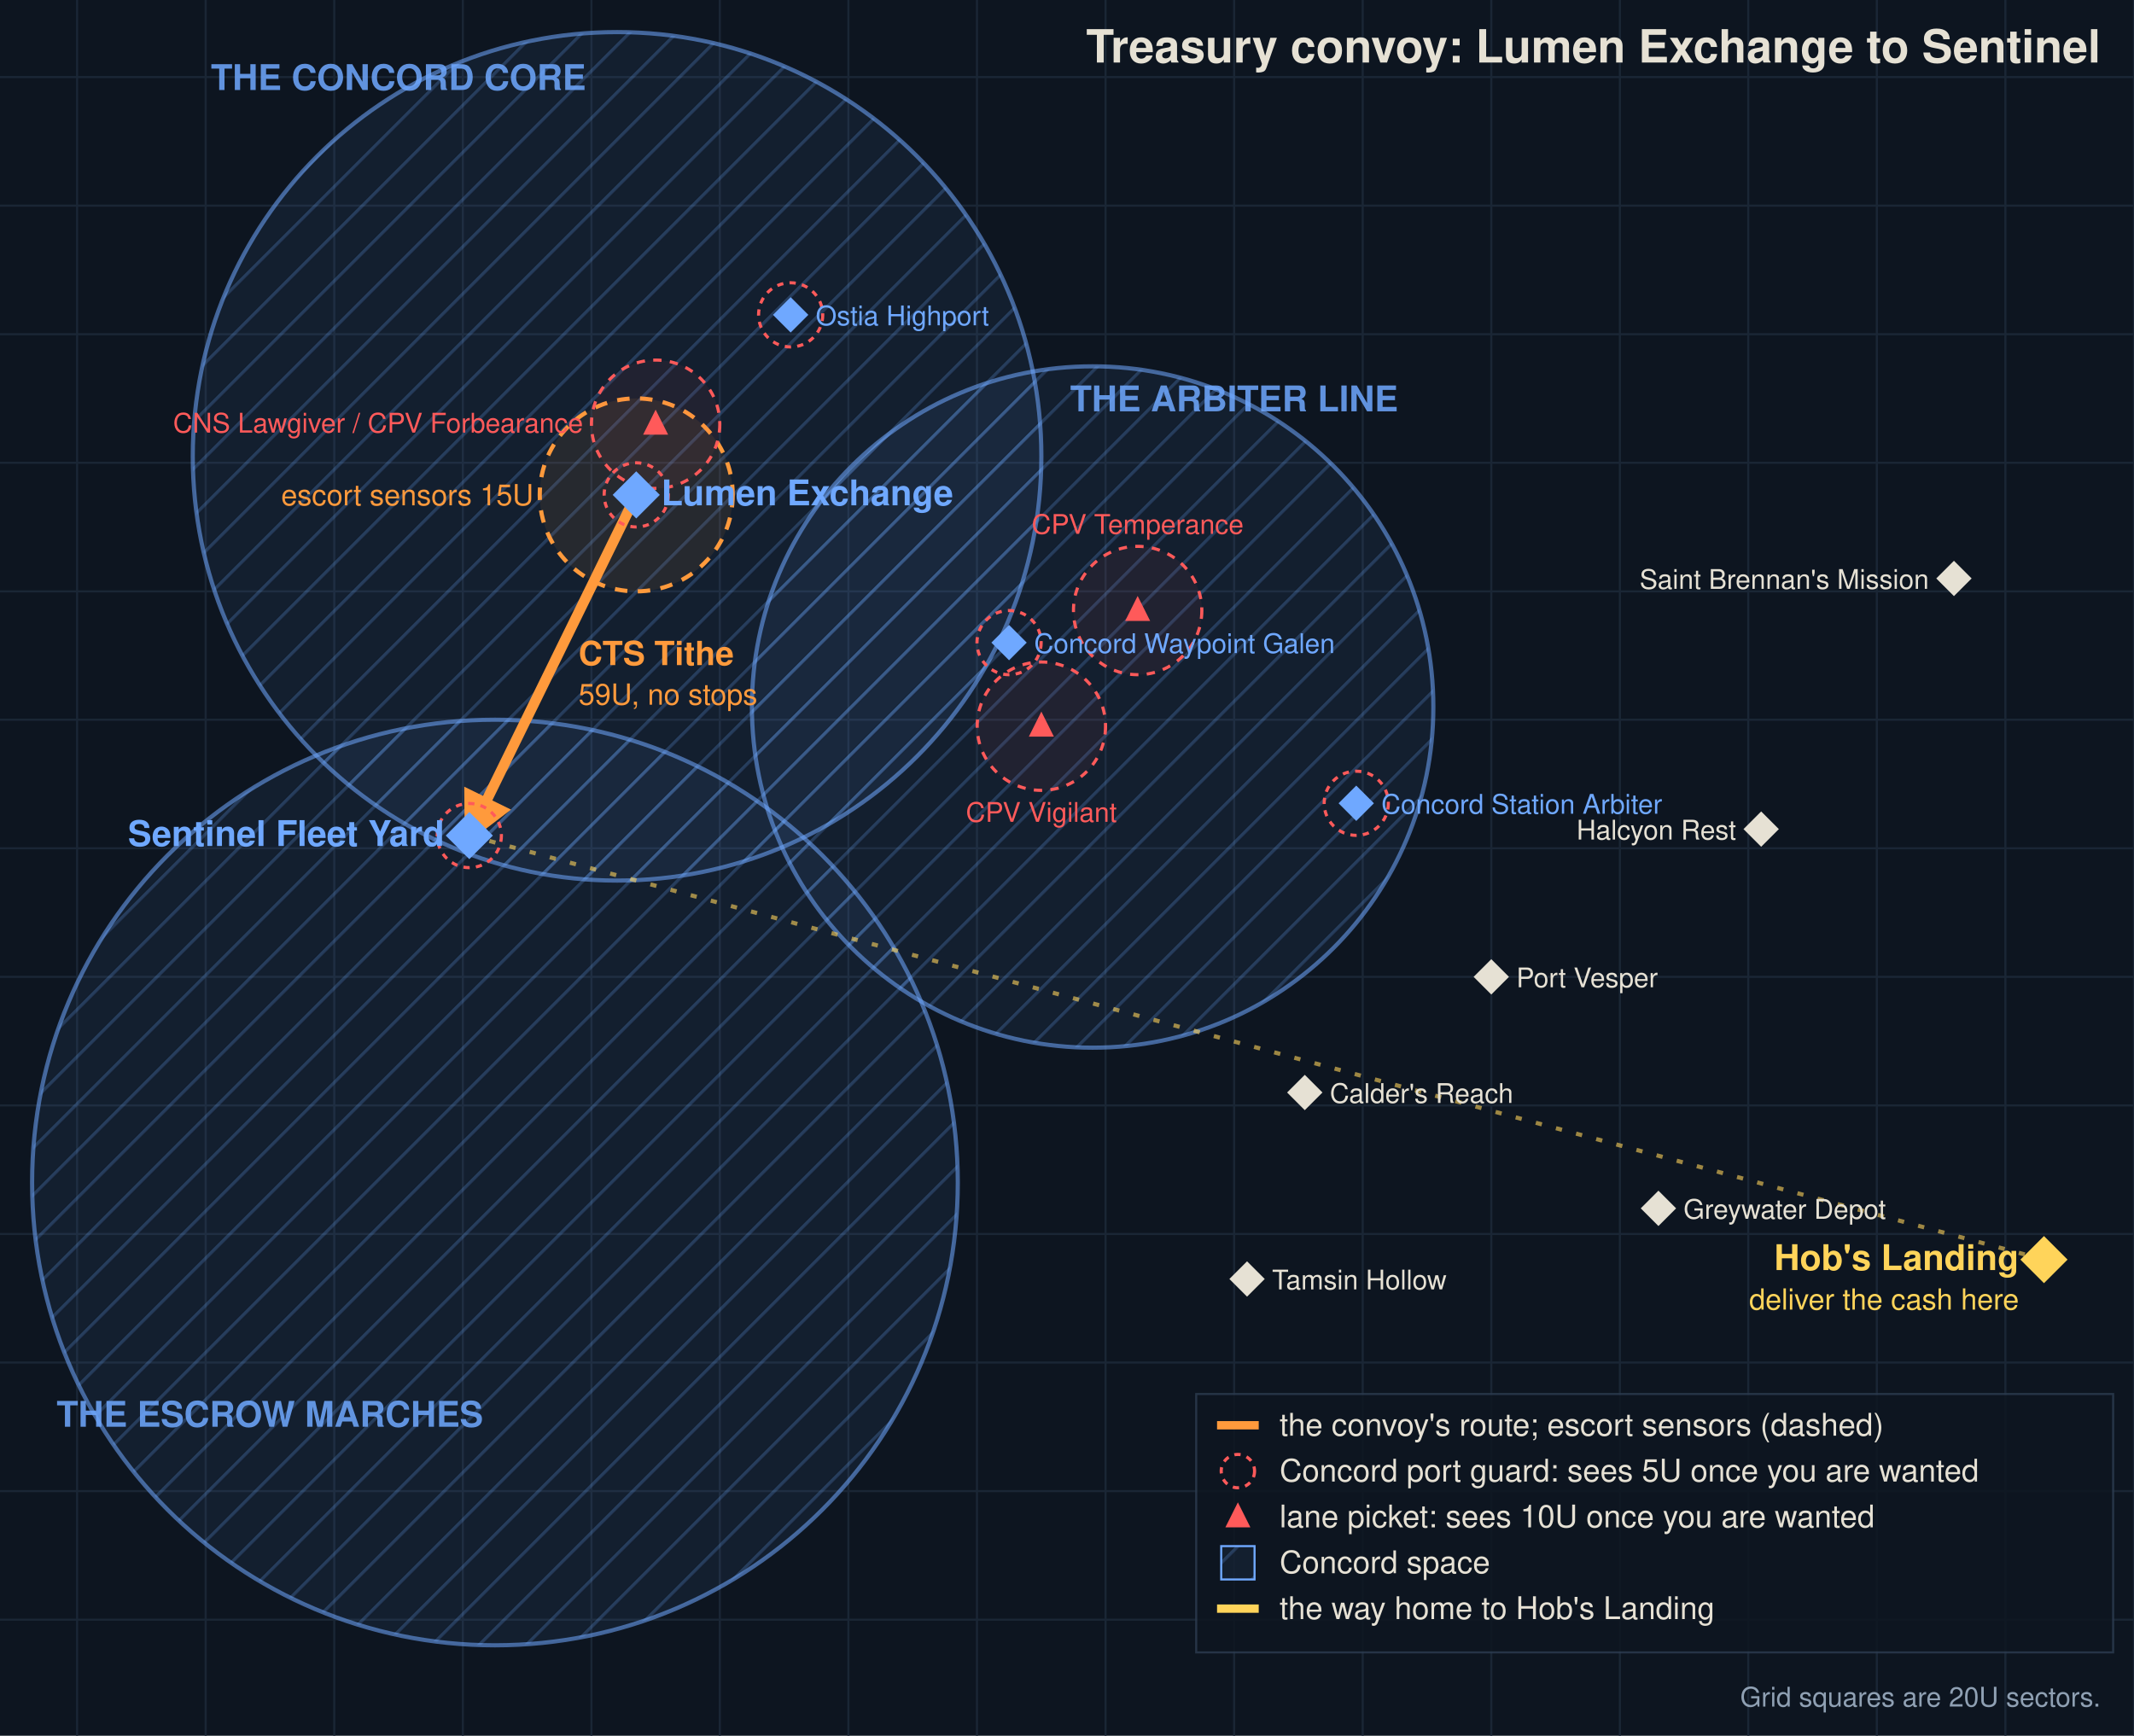
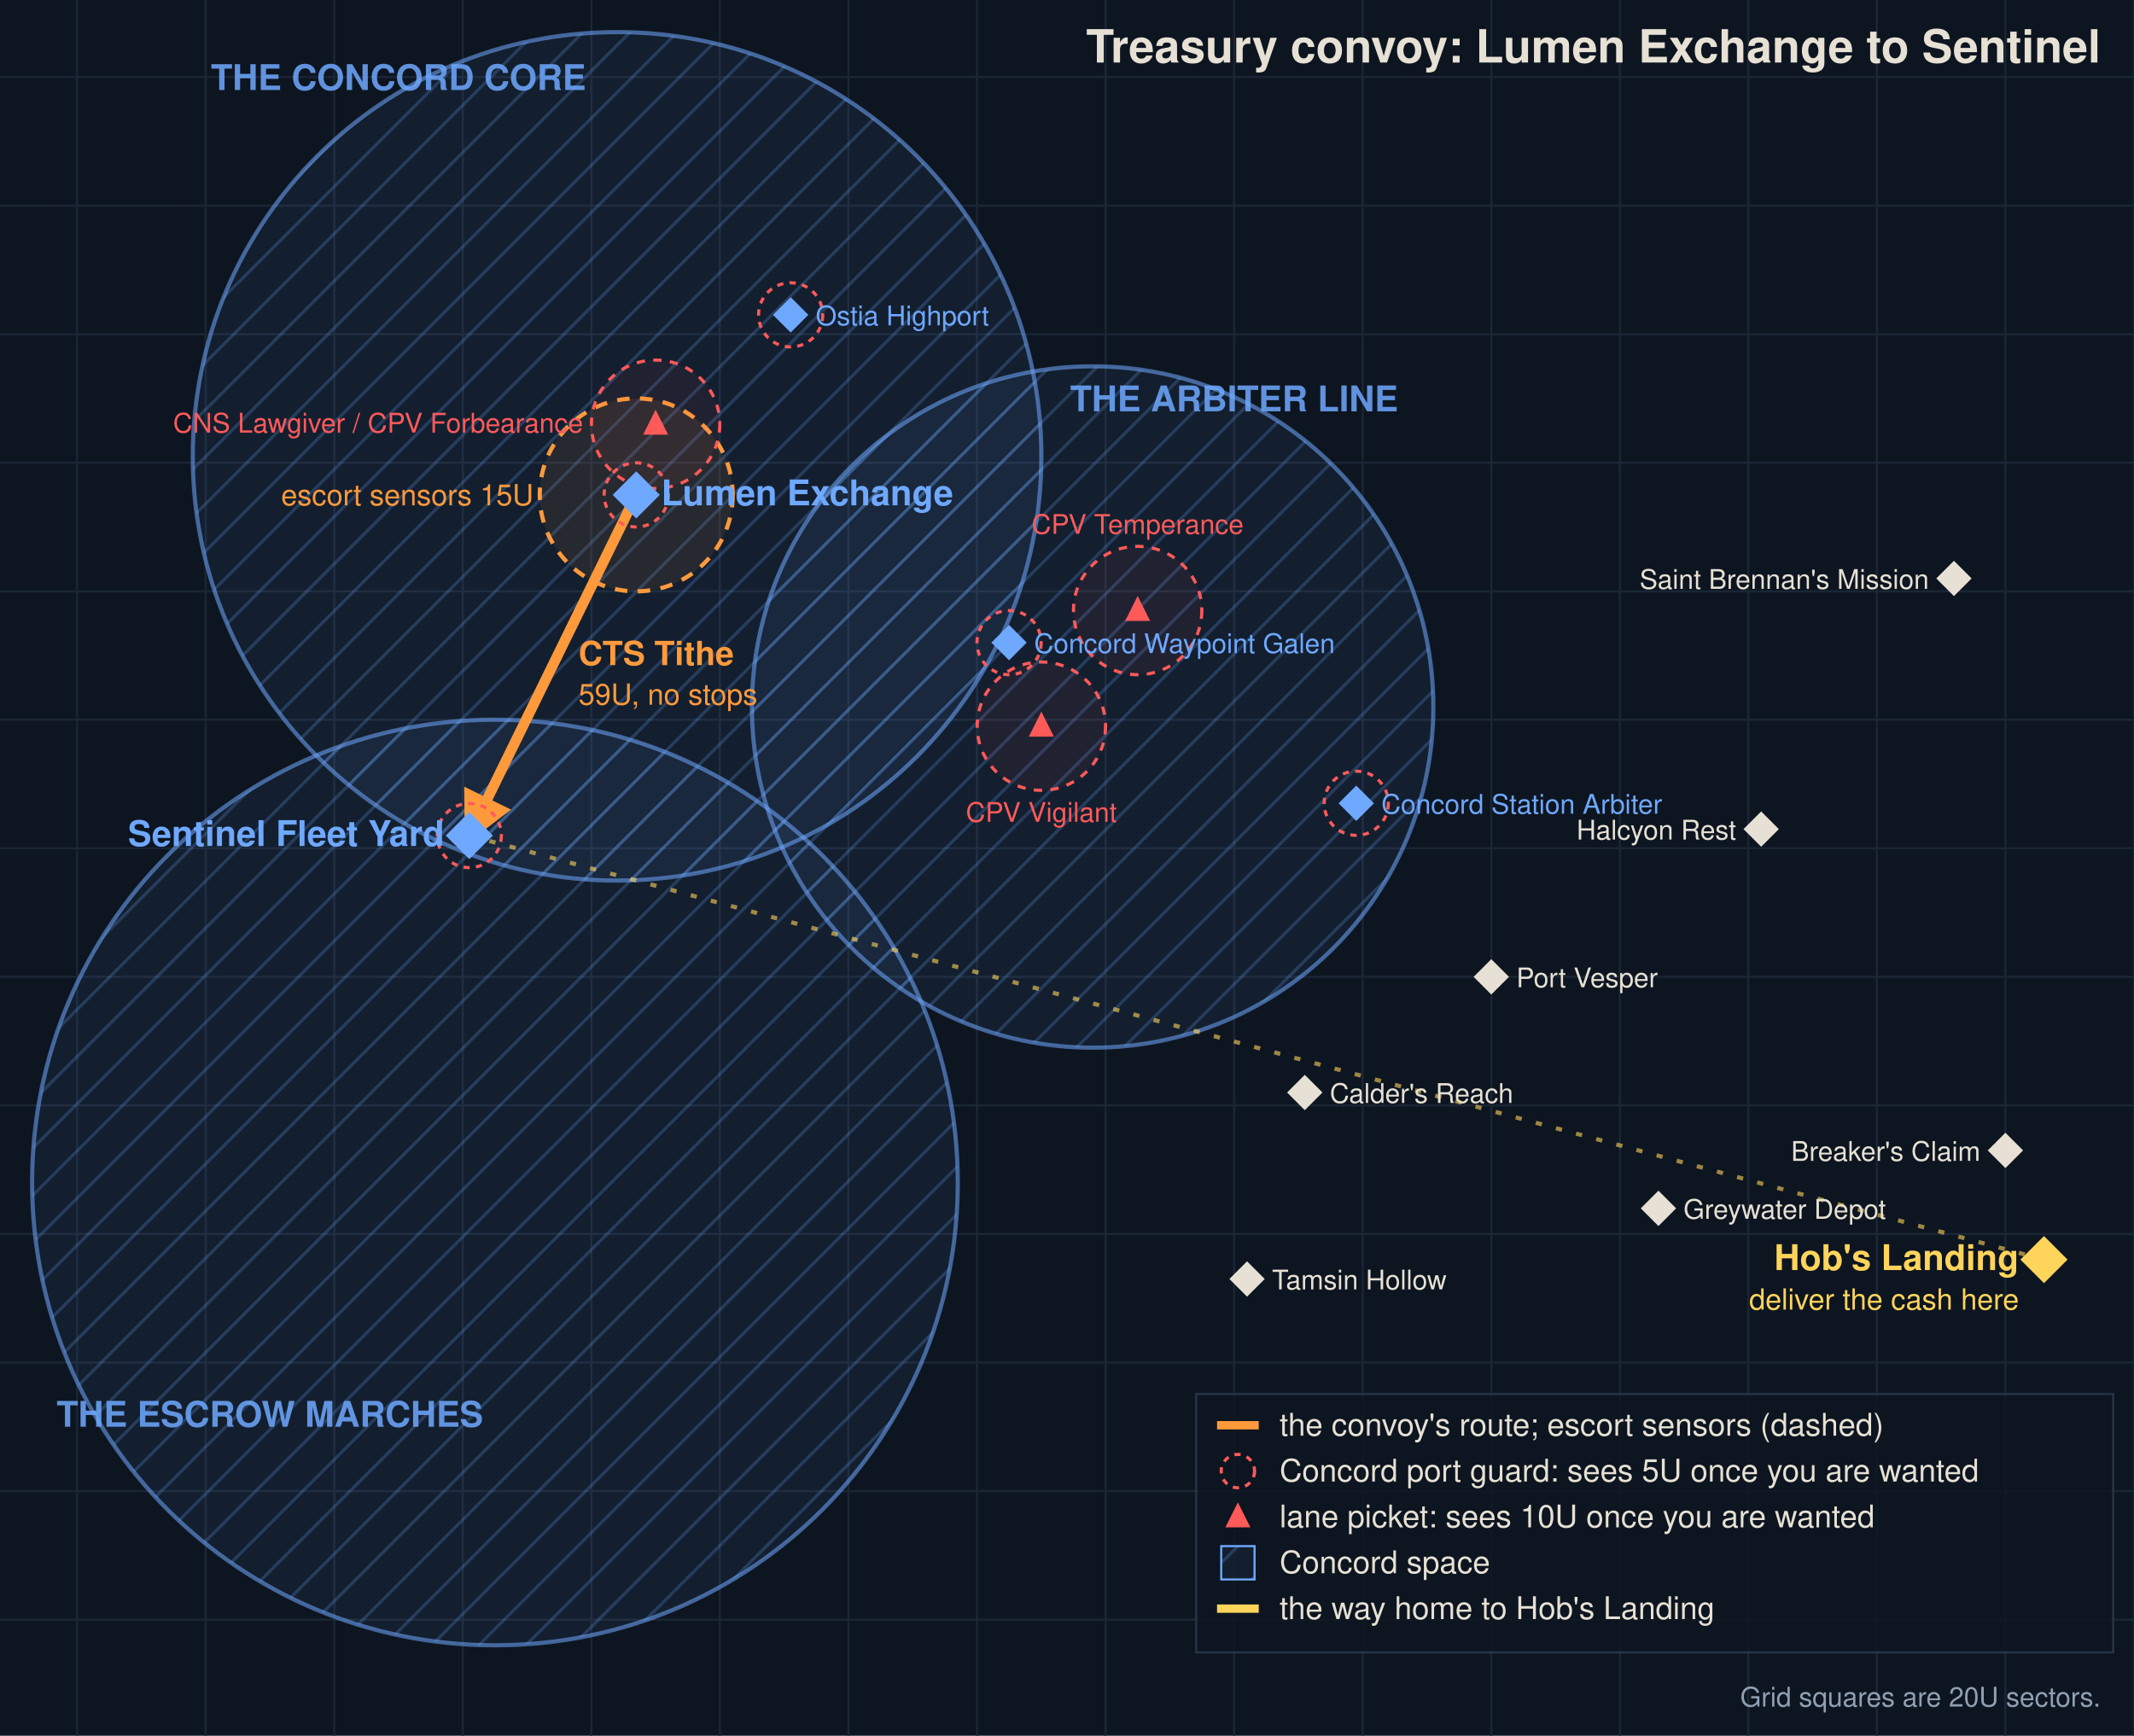
<svg xmlns="http://www.w3.org/2000/svg" viewBox="0 0 1024 833" font-family="Helvetica Neue, Helvetica, Arial, sans-serif">
  <defs>
    <pattern id="concord" width="16" height="16" patternUnits="userSpaceOnUse" patternTransform="rotate(45)">
      <rect width="16" height="16" fill="#6fa8ff" opacity="0.07" />
      <line x1="0" y1="0" x2="0" y2="16" stroke="#6fa8ff" stroke-width="3" opacity="0.22" />
    </pattern>
    <marker id="arrow" viewBox="0 0 10 10" refX="8" refY="5" markerWidth="5" markerHeight="5" orient="auto">
      <path d="M0,0 L10,5 L0,10 z" fill="#ff9a3c" />
    </marker>
  </defs>
  <rect width="1024" height="833" fill="#0d1520" />
  <line x1="-24.7" y1="0" x2="-24.7" y2="833" stroke="#1a2635" />
  <line x1="37.0" y1="0" x2="37.0" y2="833" stroke="#1a2635" />
  <line x1="98.7" y1="0" x2="98.7" y2="833" stroke="#1a2635" />
  <line x1="160.4" y1="0" x2="160.4" y2="833" stroke="#1a2635" />
  <line x1="222.1" y1="0" x2="222.1" y2="833" stroke="#1a2635" />
  <line x1="283.8" y1="0" x2="283.8" y2="833" stroke="#1a2635" />
  <line x1="345.4" y1="0" x2="345.4" y2="833" stroke="#1a2635" />
  <line x1="407.1" y1="0" x2="407.1" y2="833" stroke="#1a2635" />
  <line x1="468.8" y1="0" x2="468.8" y2="833" stroke="#1a2635" />
  <line x1="530.5" y1="0" x2="530.5" y2="833" stroke="#1a2635" />
  <line x1="592.2" y1="0" x2="592.2" y2="833" stroke="#1a2635" />
  <line x1="653.9" y1="0" x2="653.9" y2="833" stroke="#1a2635" />
  <line x1="715.6" y1="0" x2="715.6" y2="833" stroke="#1a2635" />
  <line x1="777.3" y1="0" x2="777.3" y2="833" stroke="#1a2635" />
  <line x1="838.9" y1="0" x2="838.9" y2="833" stroke="#1a2635" />
  <line x1="900.6" y1="0" x2="900.6" y2="833" stroke="#1a2635" />
  <line x1="962.3" y1="0" x2="962.3" y2="833" stroke="#1a2635" />
  <line x1="1024.0" y1="0" x2="1024.0" y2="833" stroke="#1a2635" />
  <line x1="0" y1="-24.7" x2="1024" y2="-24.7" stroke="#1a2635" />
  <line x1="0" y1="37.0" x2="1024" y2="37.0" stroke="#1a2635" />
  <line x1="0" y1="98.7" x2="1024" y2="98.7" stroke="#1a2635" />
  <line x1="0" y1="160.4" x2="1024" y2="160.4" stroke="#1a2635" />
  <line x1="0" y1="222.1" x2="1024" y2="222.1" stroke="#1a2635" />
  <line x1="0" y1="283.8" x2="1024" y2="283.8" stroke="#1a2635" />
  <line x1="0" y1="345.4" x2="1024" y2="345.4" stroke="#1a2635" />
  <line x1="0" y1="407.1" x2="1024" y2="407.1" stroke="#1a2635" />
  <line x1="0" y1="468.8" x2="1024" y2="468.8" stroke="#1a2635" />
  <line x1="0" y1="530.5" x2="1024" y2="530.5" stroke="#1a2635" />
  <line x1="0" y1="592.2" x2="1024" y2="592.2" stroke="#1a2635" />
  <line x1="0" y1="653.9" x2="1024" y2="653.9" stroke="#1a2635" />
  <line x1="0" y1="715.6" x2="1024" y2="715.6" stroke="#1a2635" />
  <line x1="0" y1="777.3" x2="1024" y2="777.3" stroke="#1a2635" />
  <circle cx="296.1" cy="219.0" r="203.6" fill="url(#concord)" stroke="#6fa8ff" stroke-width="2" stroke-opacity="0.55" />
  <circle cx="524.3" cy="339.3" r="163.5" fill="url(#concord)" stroke="#6fa8ff" stroke-width="2" stroke-opacity="0.55" />
  <circle cx="237.5" cy="567.5" r="222.1" fill="url(#concord)" stroke="#6fa8ff" stroke-width="2" stroke-opacity="0.55" />
  <text x="191.2" y="43.2" fill="#6fa8ff" font-size="17" font-weight="700" text-anchor="middle" opacity="0.85">THE CONCORD CORE</text>
  <text x="592.2" y="197.4" fill="#6fa8ff" font-size="17" font-weight="700" text-anchor="middle" opacity="0.85">THE ARBITER LINE</text>
  <text x="129.5" y="684.7" fill="#6fa8ff" font-size="17" font-weight="700" text-anchor="middle" opacity="0.85">THE ESCROW MARCHES</text>
  <circle cx="305.3" cy="237.5" r="46.3" fill="#ff9a3c" fill-opacity="0.08" stroke="#ff9a3c" stroke-width="2" stroke-dasharray="6 5" />
  <text x="256.0" y="242.5" fill="#ff9a3c" font-size="14" text-anchor="end">escort sensors 15U</text>
  <line x1="305.3" y1="237.5" x2="225.2" y2="401.0" stroke="#ff9a3c" stroke-width="5" marker-end="url(#arrow)" />
  <text x="277.6" y="319.2" fill="#ff9a3c" font-size="16" font-weight="700">CTS Tithe</text>
  <text x="277.6" y="338.2" fill="#ff9a3c" font-size="14">59U, no stops</text>
  <line x1="225.2" y1="401.0" x2="980.8" y2="604.5" stroke="#ffd45a" stroke-width="2" stroke-dasharray="3 7" opacity="0.6" />
  <circle cx="499.7" cy="348.5" r="30.8" fill="#ff5a5a" fill-opacity="0.06" stroke="#ff5a5a" stroke-width="1.5" stroke-dasharray="4 4" />
  <path d="M499.7,341.5 L505.7,353.5 L493.7,353.5 z" fill="#ff5a5a" />
  <text x="499.7" y="394.4" fill="#ff5a5a" font-size="13" text-anchor="middle">CPV Vigilant</text>
  <circle cx="545.9" cy="293.0" r="30.8" fill="#ff5a5a" fill-opacity="0.06" stroke="#ff5a5a" stroke-width="1.5" stroke-dasharray="4 4" />
  <path d="M545.9,286.0 L551.9,298.0 L539.9,298.0 z" fill="#ff5a5a" />
  <text x="545.9" y="256.2" fill="#ff5a5a" font-size="13" text-anchor="middle">CPV Temperance</text>
  <circle cx="314.6" cy="203.6" r="30.8" fill="#ff5a5a" fill-opacity="0.06" stroke="#ff5a5a" stroke-width="1.5" stroke-dasharray="4 4" />
  <path d="M314.6,196.6 L320.6,208.6 L308.6,208.6 z" fill="#ff5a5a" />
  <text x="279.8" y="207.6" fill="#ff5a5a" font-size="13" text-anchor="end">CNS Lawgiver / CPV Forbearance</text>
  <circle cx="379.4" cy="151.1" r="15.4" fill="none" stroke="#ff5a5a" stroke-width="1.5" stroke-dasharray="3 3" />
  <rect x="373.4" y="145.1" width="12" height="12" fill="#6fa8ff" transform="rotate(45 379.4 151.1)" />
  <text x="391.4" y="156.1" fill="#6fa8ff" font-size="13" font-weight="400" text-anchor="start">Ostia Highport</text>
  <circle cx="305.3" cy="237.5" r="15.4" fill="none" stroke="#ff5a5a" stroke-width="1.5" stroke-dasharray="3 3" />
  <rect x="297.3" y="229.5" width="16" height="16" fill="#6fa8ff" transform="rotate(45 305.3 237.5)" />
  <text x="317.3" y="242.5" fill="#6fa8ff" font-size="17" font-weight="700" text-anchor="start">Lumen Exchange</text>
  <circle cx="225.2" cy="401.0" r="15.4" fill="none" stroke="#ff5a5a" stroke-width="1.5" stroke-dasharray="3 3" />
  <rect x="217.2" y="393.0" width="16" height="16" fill="#6fa8ff" transform="rotate(45 225.2 401.0)" />
  <text x="213.2" y="406.0" fill="#6fa8ff" font-size="17" font-weight="700" text-anchor="end">Sentinel Fleet Yard</text>
  <circle cx="484.2" cy="308.4" r="15.4" fill="none" stroke="#ff5a5a" stroke-width="1.5" stroke-dasharray="3 3" />
  <rect x="478.2" y="302.4" width="12" height="12" fill="#6fa8ff" transform="rotate(45 484.2 308.4)" />
  <text x="496.2" y="313.4" fill="#6fa8ff" font-size="13" font-weight="400" text-anchor="start">Concord Waypoint Galen</text>
  <circle cx="650.8" cy="385.5" r="15.4" fill="none" stroke="#ff5a5a" stroke-width="1.5" stroke-dasharray="3 3" />
  <rect x="644.8" y="379.5" width="12" height="12" fill="#6fa8ff" transform="rotate(45 650.8 385.5)" />
  <text x="662.8" y="390.5" fill="#6fa8ff" font-size="13" font-weight="400" text-anchor="start">Concord Station Arbiter</text>
  <rect x="709.6" y="462.8" width="12" height="12" fill="#e6e1d4" transform="rotate(45 715.6 468.8)" />
  <text x="727.6" y="473.8" fill="#e6e1d4" font-size="13" font-weight="400" text-anchor="start">Port Vesper</text>
  <rect x="620.1" y="518.3" width="12" height="12" fill="#e6e1d4" transform="rotate(45 626.1 524.3)" />
  <text x="638.1" y="529.3" fill="#e6e1d4" font-size="13" font-weight="400" text-anchor="start">Calder's Reach</text>
  <rect x="592.4" y="607.8" width="12" height="12" fill="#e6e1d4" transform="rotate(45 598.4 613.8)" />
  <text x="610.4" y="618.8" fill="#e6e1d4" font-size="13" font-weight="400" text-anchor="start">Tamsin Hollow</text>
  <rect x="789.8" y="573.9" width="12" height="12" fill="#e6e1d4" transform="rotate(45 795.8 579.9)" />
  <text x="807.8" y="584.9" fill="#e6e1d4" font-size="13" font-weight="400" text-anchor="start">Greywater Depot</text>
  <rect x="839.1" y="391.9" width="12" height="12" fill="#e6e1d4" transform="rotate(45 845.1 397.9)" />
  <text x="833.1" y="402.9" fill="#e6e1d4" font-size="13" font-weight="400" text-anchor="end">Halcyon Rest</text>
  <rect x="972.8" y="596.5" width="16" height="16" fill="#ffd45a" transform="rotate(45 980.8 604.5)" />
  <text x="968.8" y="609.5" fill="#ffd45a" font-size="17" font-weight="700" text-anchor="end">Hob's Landing</text>
  <rect x="931.6" y="271.6" width="12" height="12" fill="#e6e1d4" transform="rotate(45 937.6 277.6)" />
  <text x="925.6" y="282.6" fill="#e6e1d4" font-size="13" font-weight="400" text-anchor="end">Saint Brennan's Mission</text>
+   <rect x="956.3" y="546.1" width="12" height="12" fill="#e6e1d4" transform="rotate(45 962.3 552.1)" />
+   <text x="950.3" y="557.1" fill="#e6e1d4" font-size="13" font-weight="400" text-anchor="end">Breaker's Claim</text>
  <text x="968.8" y="628.5" fill="#ffd45a" font-size="14" text-anchor="end">deliver the cash here</text>
  <text x="1008" y="30" fill="#e6e1d4" font-size="22" font-weight="700" text-anchor="end">Treasury convoy: Lumen Exchange to Sentinel</text>
  <rect x="574" y="669" width="440" height="124" fill="#0d1520" opacity="0.85" stroke="#2a3a4d" />
  <line x1="584" y1="684" x2="604" y2="684" stroke="#ff9a3c" stroke-width="4" />
  <text x="614" y="689" fill="#e6e1d4" font-size="15">the convoy's route; escort sensors (dashed)</text>
  <circle cx="594" cy="706" r="8" fill="none" stroke="#ff5a5a" stroke-width="1.5" stroke-dasharray="3 3" />
  <text x="614" y="711" fill="#e6e1d4" font-size="15">Concord port guard: sees 5U once you are wanted</text>
  <path d="M594,721 L600,733 L588,733 z" fill="#ff5a5a" />
  <text x="614" y="733" fill="#e6e1d4" font-size="15">lane picket: sees 10U once you are wanted</text>
  <rect x="586" y="742" width="16" height="16" fill="url(#concord)" stroke="#6fa8ff" />
  <text x="614" y="755" fill="#e6e1d4" font-size="15">Concord space</text>
  <line x1="584" y1="772" x2="604" y2="772" stroke="#ffd45a" stroke-width="4" />
  <text x="614" y="777" fill="#e6e1d4" font-size="15">the way home to Hob's Landing</text>
  <text x="1008" y="819" fill="#8fa0b3" font-size="13" text-anchor="end">Grid squares are 20U sectors.</text>
</svg>
